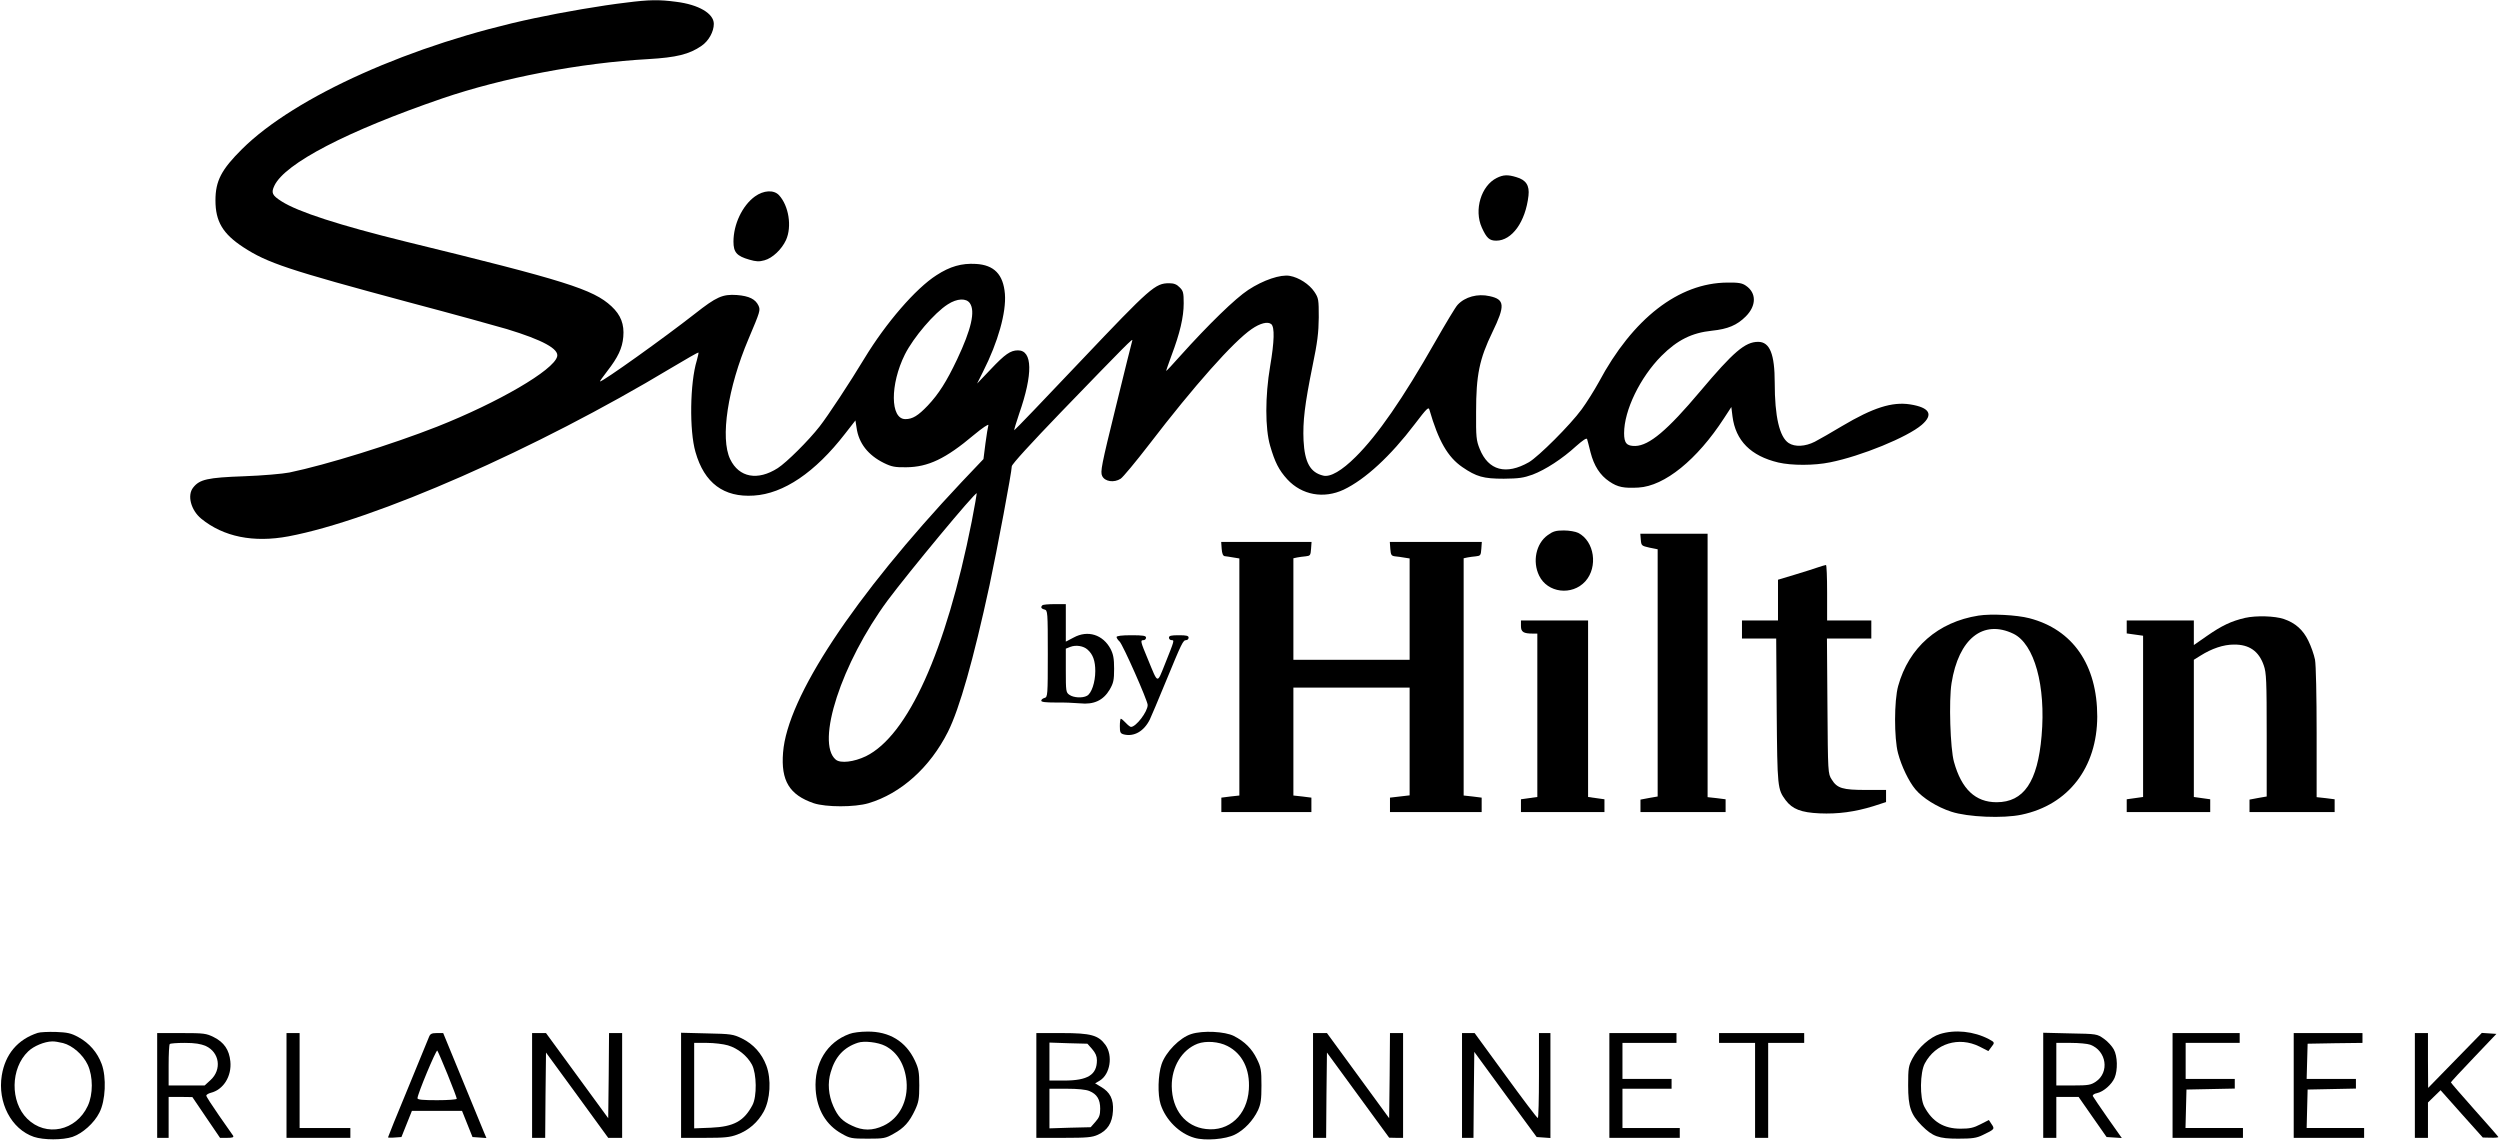
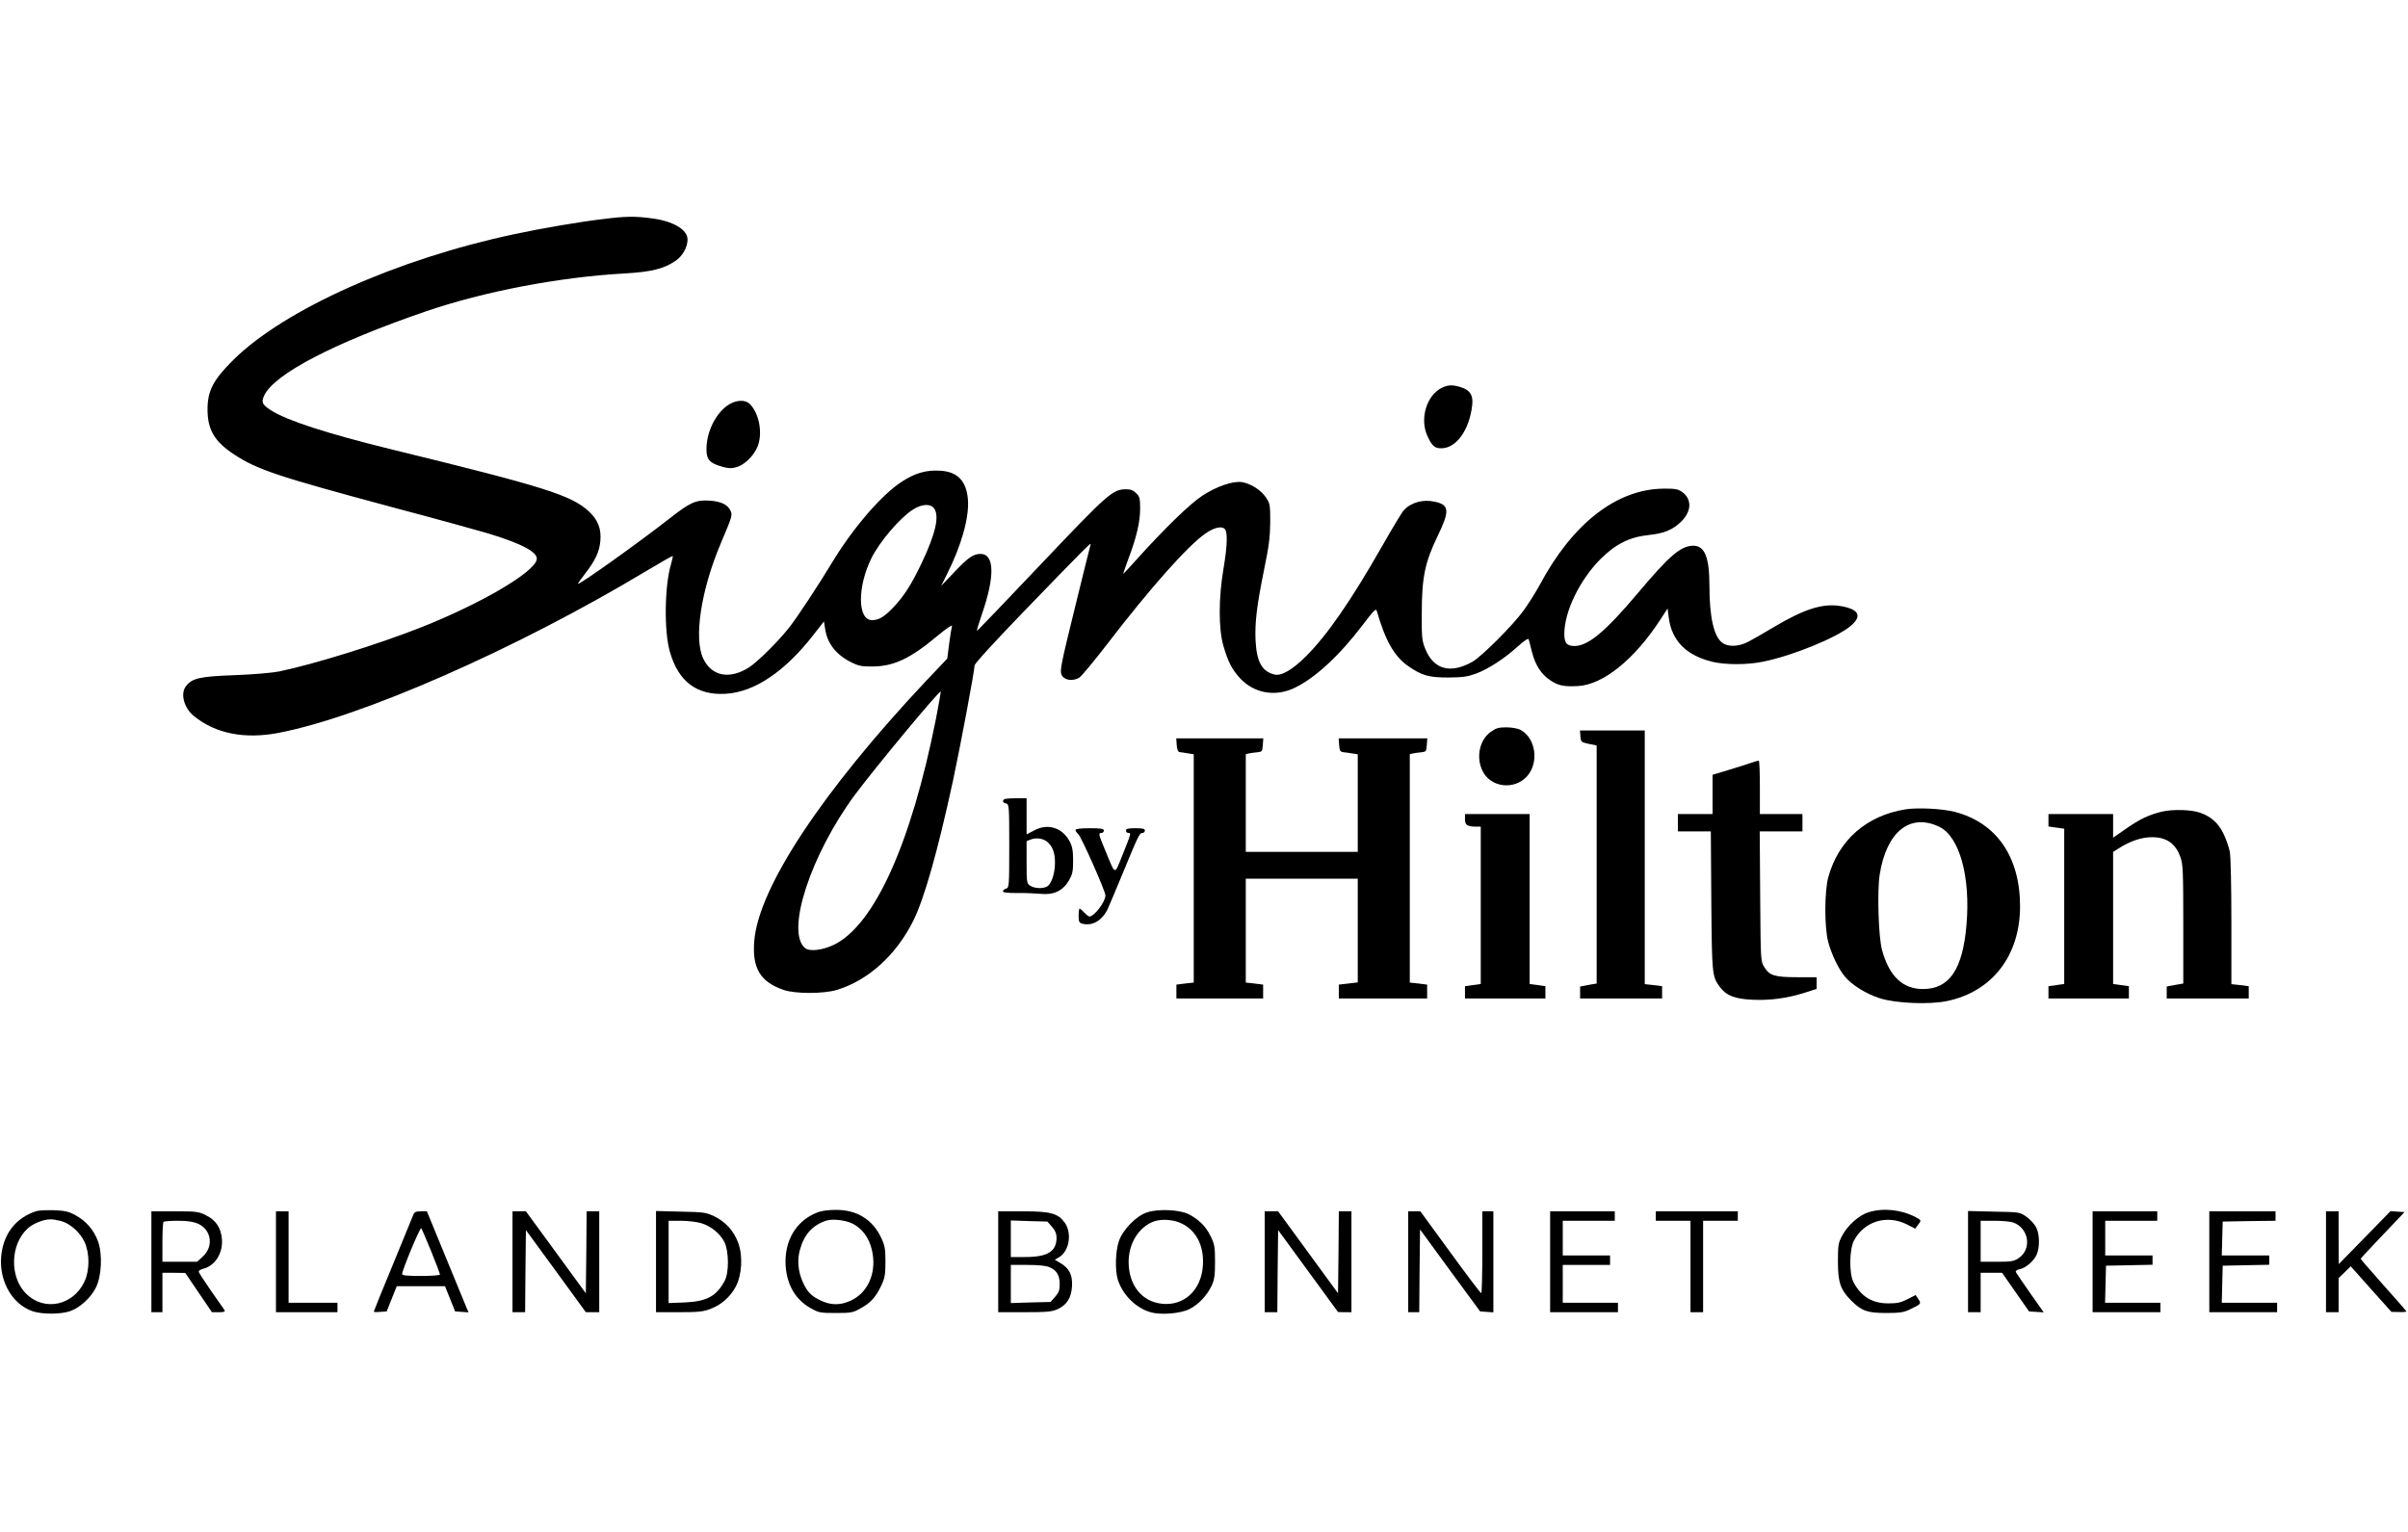
- <svg xmlns="http://www.w3.org/2000/svg" version="1.0" width="1527pt" height="697pt" viewBox="0 0 1527 697" preserveAspectRatio="xMidYMid meet">
+ <svg xmlns="http://www.w3.org/2000/svg" version="1.0" width="220px" height="140px" viewBox="0 0 1527 697" preserveAspectRatio="xMidYMid meet">
  <g transform="translate(0,697) scale(0.1,-0.1)" fill="#000000" stroke="none">
    <path d="M3824 6954 c-146 -17 -386 -58 -559 -95 -747 -158 -1462 -478 -1786 -799 -127 -126 -163 -195 -163 -314 0 -129 45 -204 170 -286 147 -96 273 -138 1010 -336 276 -73 546 -148 600 -164 220 -67 320 -122 307 -168 -21 -83 -359 -280 -733 -428 -277 -109 -676 -233 -902 -280 -40 -8 -165 -19 -278 -23 -222 -8 -271 -19 -310 -69 -38 -47 -14 -138 49 -190 136 -111 319 -148 533 -108 526 99 1516 534 2337 1028 90 54 166 97 167 95 2 -2 -3 -23 -10 -49 -42 -137 -46 -429 -8 -559 54 -190 173 -278 356 -266 182 11 375 142 557 377 l64 82 7 -45 c13 -94 70 -167 167 -215 47 -23 68 -27 136 -26 134 1 241 52 413 197 53 44 92 70 89 60 -3 -10 -11 -60 -18 -112 l-12 -95 -133 -140 c-660 -702 -1065 -1315 -1091 -1652 -14 -173 39 -259 187 -310 75 -25 251 -25 335 0 198 59 376 219 485 436 71 142 156 442 254 895 47 220 136 694 136 727 0 12 119 142 301 331 403 417 441 455 435 437 -3 -8 -48 -191 -101 -407 -88 -357 -95 -395 -83 -420 16 -35 73 -43 113 -17 14 9 92 103 173 208 276 360 516 630 627 706 52 36 99 48 120 30 21 -18 19 -105 -7 -257 -31 -183 -31 -380 0 -486 29 -100 53 -148 105 -205 89 -96 222 -120 344 -63 132 63 286 205 434 400 74 97 85 108 90 88 55 -190 112 -289 201 -350 86 -59 129 -71 253 -71 93 1 120 5 176 25 79 30 182 97 266 174 41 36 64 52 67 43 2 -7 12 -43 21 -81 21 -82 58 -140 115 -178 51 -35 89 -42 178 -37 159 9 358 170 522 423 l45 69 7 -57 c19 -149 112 -242 280 -282 82 -19 219 -19 316 1 190 38 473 154 560 229 73 63 49 106 -71 125 -110 17 -226 -20 -415 -132 -64 -39 -139 -81 -167 -96 -59 -30 -122 -33 -160 -8 -56 37 -85 162 -85 368 0 175 -30 250 -101 250 -80 0 -151 -61 -354 -302 -201 -239 -311 -331 -396 -334 -53 -1 -69 17 -69 78 0 140 98 341 228 472 97 97 185 141 308 154 98 10 154 34 207 87 66 66 66 144 1 188 -23 16 -45 20 -114 19 -296 -2 -577 -219 -785 -609 -27 -49 -74 -124 -104 -165 -71 -97 -263 -288 -322 -323 -140 -80 -248 -51 -301 81 -21 52 -23 73 -22 227 0 224 20 322 100 487 78 161 76 199 -17 219 -73 17 -151 -4 -196 -53 -12 -12 -73 -114 -137 -226 -198 -348 -351 -569 -485 -702 -85 -85 -156 -126 -199 -115 -79 19 -113 80 -120 215 -5 116 7 218 55 455 30 144 37 203 38 296 0 109 -1 118 -27 157 -31 46 -94 87 -150 97 -56 10 -161 -25 -254 -86 -79 -52 -240 -208 -417 -405 -45 -51 -83 -91 -84 -90 -1 1 14 44 33 96 51 135 74 233 74 317 0 65 -3 77 -25 98 -17 18 -35 25 -63 25 -86 0 -113 -24 -541 -475 -222 -235 -405 -425 -406 -423 -2 2 12 47 30 101 85 243 82 387 -7 387 -46 0 -79 -23 -167 -116 l-83 -87 37 74 c91 180 142 361 133 474 -10 119 -66 177 -178 183 -86 5 -157 -15 -240 -69 -127 -81 -309 -292 -440 -508 -88 -146 -223 -351 -274 -416 -67 -86 -201 -219 -255 -254 -123 -79 -237 -58 -291 54 -62 128 -15 436 112 735 72 170 73 175 61 203 -19 40 -57 59 -132 65 -88 6 -125 -11 -256 -114 -189 -148 -561 -414 -580 -414 -3 0 17 28 44 63 66 85 92 140 98 209 7 77 -15 134 -72 187 -112 104 -282 157 -1256 395 -406 100 -659 182 -759 246 -58 37 -65 52 -44 96 65 136 443 333 1026 533 369 126 844 217 1258 240 171 10 250 29 325 81 44 30 75 87 75 134 0 64 -93 118 -230 135 -105 14 -165 13 -306 -5z m2100 -1836 c34 -49 9 -159 -78 -343 -65 -137 -113 -212 -179 -282 -59 -62 -93 -83 -137 -83 -93 0 -94 212 -3 395 53 105 180 254 262 306 57 37 113 39 135 7z m11 -1335 c-157 -791 -390 -1306 -646 -1432 -73 -35 -155 -45 -184 -21 -124 103 35 591 317 973 130 174 535 663 544 654 1 -1 -13 -80 -31 -174z" />
    <path d="M9142 5883 c-95 -47 -140 -195 -91 -303 29 -64 46 -80 88 -80 96 0 179 115 197 275 7 62 -15 96 -74 113 -52 16 -80 15 -120 -5z" />
    <path d="M4611 5770 c-77 -56 -131 -170 -131 -276 0 -65 20 -88 97 -110 41 -12 60 -13 92 -4 49 13 106 67 132 124 37 82 17 209 -43 274 -32 34 -94 30 -147 -8z" />
    <path d="M9453 3701 c-71 -51 -94 -161 -52 -247 51 -106 201 -124 282 -35 79 88 56 245 -43 296 -16 8 -55 15 -88 15 -49 0 -66 -5 -99 -29z" />
    <path d="M10022 3673 c3 -36 5 -37 53 -48 l50 -10 0 -755 0 -755 -52 -9 -53 -10 0 -38 0 -38 260 0 260 0 0 39 0 39 -55 7 -55 6 0 805 0 804 -206 0 -205 0 3 -37z" />
    <path d="M7462 3618 c2 -29 8 -43 18 -45 8 -1 32 -4 53 -8 l37 -6 0 -724 0 -724 -55 -6 -55 -7 0 -44 0 -44 275 0 275 0 0 44 0 44 -55 7 -55 6 0 330 0 329 355 0 355 0 0 -329 0 -329 -60 -7 -60 -7 0 -44 0 -44 280 0 280 0 0 44 0 44 -55 7 -55 6 0 725 0 724 23 5 c12 2 36 6 52 7 28 3 30 6 33 46 l3 42 -281 0 -281 0 3 -42 c3 -37 6 -43 28 -46 14 -1 40 -5 58 -8 l32 -5 0 -309 0 -310 -355 0 -355 0 0 310 0 310 23 5 c12 2 36 6 52 7 28 3 30 6 33 46 l3 42 -276 0 -276 0 3 -42z" />
    <path d="M11105 3505 c-22 -8 -86 -28 -142 -45 l-103 -31 0 -124 0 -125 -110 0 -110 0 0 -55 0 -55 104 0 105 0 3 -442 c4 -471 5 -478 55 -546 41 -54 94 -75 207 -80 112 -5 216 9 329 44 l77 25 0 37 0 37 -122 0 c-143 0 -177 10 -210 64 -23 36 -23 40 -26 449 l-3 412 135 0 136 0 0 55 0 55 -135 0 -135 0 0 170 c0 94 -3 170 -7 169 -5 0 -26 -7 -48 -14z" />
    <path d="M6367 3273 c-12 -11 -8 -21 13 -26 19 -5 20 -14 20 -270 0 -256 -1 -265 -20 -270 -11 -3 -20 -10 -20 -17 0 -8 27 -11 88 -11 48 1 115 -2 149 -5 84 -9 142 18 181 84 23 40 27 58 27 127 0 63 -5 89 -22 122 -47 87 -139 116 -225 69 l-48 -25 0 114 0 115 -68 0 c-38 0 -72 -3 -75 -7z m276 -271 c33 -29 47 -69 47 -131 0 -68 -23 -137 -51 -151 -27 -15 -82 -12 -107 6 -21 14 -22 22 -22 149 l0 133 28 11 c34 13 80 6 105 -17z" />
    <path d="M12085 3210 c-248 -39 -426 -195 -491 -430 -25 -90 -25 -319 -1 -410 21 -80 66 -173 106 -221 44 -53 133 -109 220 -137 100 -33 317 -42 429 -18 286 60 461 288 462 599 0 316 -149 532 -415 601 -77 20 -233 28 -310 16z m213 -111 c128 -62 199 -318 172 -624 -24 -281 -109 -405 -275 -405 -129 0 -214 80 -260 246 -23 80 -32 377 -15 481 43 272 193 391 378 302z" />
    <path d="M13713 3196 c-85 -20 -142 -47 -234 -111 l-79 -55 0 75 0 75 -205 0 -205 0 0 -40 0 -39 50 -7 50 -7 0 -492 0 -493 -50 -7 -50 -7 0 -39 0 -39 255 0 255 0 0 39 0 39 -50 7 -50 7 0 419 0 419 40 25 c70 44 141 68 205 68 93 1 152 -40 182 -127 16 -45 18 -92 18 -426 l0 -375 -52 -9 -53 -10 0 -38 0 -38 260 0 260 0 0 39 0 39 -55 7 -55 6 0 393 c0 221 -4 417 -10 447 -6 30 -24 82 -41 116 -32 66 -79 108 -149 132 -56 19 -169 22 -237 7z" />
    <path d="M9290 3146 c0 -36 15 -46 73 -46 l27 0 0 -499 0 -499 -50 -7 -50 -7 0 -39 0 -39 255 0 255 0 0 39 0 39 -50 7 -50 7 0 539 0 539 -205 0 -205 0 0 -34z" />
    <path d="M6820 3079 c0 -6 8 -18 18 -27 20 -18 172 -362 172 -388 0 -41 -71 -134 -102 -134 -5 0 -19 11 -32 25 -13 14 -26 25 -30 25 -3 0 -6 -20 -6 -45 0 -39 3 -45 25 -51 62 -15 122 19 158 91 8 17 52 120 97 230 99 240 106 255 125 255 8 0 15 7 15 15 0 12 -13 15 -60 15 -47 0 -60 -3 -60 -15 0 -8 7 -15 16 -15 18 0 18 0 -40 -145 -50 -124 -41 -126 -105 29 -46 110 -47 116 -26 116 8 0 15 7 15 15 0 12 -17 15 -90 15 -58 0 -90 -4 -90 -11z" />
    <path d="M230 661 c-122 -40 -198 -130 -219 -259 -27 -166 58 -329 196 -376 60 -20 176 -20 236 0 61 21 132 84 164 148 38 73 44 216 14 297 -27 72 -75 127 -142 164 -46 25 -67 29 -139 32 -47 1 -96 -1 -110 -6z m155 -62 c58 -15 122 -71 151 -133 33 -71 33 -181 0 -251 -71 -153 -255 -192 -370 -78 -105 104 -102 308 6 411 34 33 100 60 146 61 13 1 43 -4 67 -10z" />
    <path d="M5189 655 c-138 -50 -217 -180 -207 -340 8 -123 64 -217 160 -270 49 -28 60 -30 158 -30 98 0 109 2 158 30 64 35 96 71 131 145 22 47 26 69 26 150 0 82 -4 103 -27 152 -55 117 -156 179 -291 177 -40 0 -88 -6 -108 -14z m217 -73 c75 -38 121 -115 131 -216 11 -121 -44 -227 -141 -272 -66 -31 -127 -31 -191 0 -61 28 -87 56 -115 119 -30 68 -36 142 -16 208 27 94 80 152 166 180 38 13 123 3 166 -19z" />
    <path d="M7276 654 c-70 -22 -156 -110 -181 -184 -22 -65 -25 -186 -6 -245 31 -96 115 -179 207 -205 65 -19 190 -9 247 20 58 29 111 86 141 149 17 38 21 65 21 151 0 95 -3 111 -28 162 -30 62 -74 106 -140 140 -55 28 -190 35 -261 12z m221 -73 c91 -46 139 -142 131 -265 -10 -157 -121 -259 -262 -242 -125 14 -207 116 -209 261 -1 119 62 223 158 260 51 19 130 13 182 -14z" />
    <path d="M11849 654 c-59 -18 -133 -83 -167 -148 -25 -47 -27 -60 -27 -166 0 -131 16 -177 83 -245 67 -67 103 -80 222 -80 87 0 113 4 150 22 73 35 75 37 55 66 l-17 26 -51 -26 c-42 -22 -66 -27 -122 -27 -102 0 -172 42 -221 134 -29 53 -27 210 3 265 65 122 207 165 333 103 l55 -28 17 23 c23 29 23 30 -14 50 -92 48 -206 60 -299 31z" />
    <path d="M960 340 l0 -320 35 0 35 0 0 125 0 125 73 0 72 -1 84 -124 85 -125 43 0 c33 0 42 3 37 13 -4 6 -43 62 -86 123 -43 62 -78 116 -78 122 0 5 12 13 27 17 78 19 129 102 120 192 -7 71 -39 117 -101 148 -46 23 -60 25 -198 25 l-148 0 0 -320z m297 241 c84 -39 99 -144 29 -208 l-36 -33 -110 0 -110 0 0 123 c0 68 3 127 7 130 3 4 45 7 92 7 63 0 97 -6 128 -19z" />
    <path d="M1750 340 l0 -320 195 0 195 0 0 30 0 30 -155 0 -155 0 0 290 0 290 -40 0 -40 0 0 -320z" />
    <path d="M2621 638 c-5 -13 -63 -155 -130 -317 -67 -161 -121 -295 -121 -298 0 -2 18 -3 41 -1 l41 3 32 80 32 80 153 0 153 0 32 -80 32 -80 42 -3 43 -3 -14 33 c-7 18 -67 162 -132 321 l-118 287 -39 0 c-31 0 -40 -5 -47 -22z m113 -231 c31 -76 56 -143 56 -148 0 -5 -53 -9 -120 -9 -89 0 -120 3 -120 12 0 25 114 298 121 291 4 -5 32 -70 63 -146z" />
    <path d="M3250 340 l0 -320 40 0 40 0 2 261 3 260 190 -260 190 -261 43 0 42 0 0 320 0 320 -40 0 -40 0 -2 -260 -3 -260 -190 260 -190 260 -42 0 -43 0 0 -320z" />
    <path d="M4160 341 l0 -321 145 0 c120 0 153 3 198 20 70 26 126 75 162 141 40 74 47 197 16 280 -28 75 -80 132 -149 166 -54 26 -66 28 -214 31 l-158 4 0 -321z m286 244 c61 -18 118 -64 147 -118 29 -56 31 -194 3 -247 -52 -98 -114 -132 -253 -138 l-103 -4 0 261 0 261 78 0 c43 0 101 -7 128 -15z" />
    <path d="M6330 340 l0 -320 168 0 c141 0 173 3 208 19 59 27 88 72 92 146 4 71 -17 114 -74 147 l-35 21 29 17 c63 39 81 152 34 218 -43 59 -89 72 -265 72 l-157 0 0 -320z m341 222 c20 -23 29 -43 29 -68 0 -89 -56 -124 -200 -124 l-90 0 0 116 0 116 116 -4 116 -3 29 -33z m-17 -256 c46 -19 66 -51 66 -108 0 -39 -6 -54 -29 -80 l-29 -33 -126 -3 -126 -4 0 121 0 121 105 0 c68 0 118 -5 139 -14z" />
    <path d="M8020 340 l0 -320 40 0 40 0 2 261 3 260 190 -260 190 -260 43 -1 42 0 0 320 0 320 -40 0 -40 0 -2 -260 -3 -260 -190 260 -190 260 -42 0 -43 0 0 -320z" />
    <path d="M8930 340 l0 -320 35 0 35 0 2 263 3 262 190 -260 191 -260 42 -3 42 -3 0 320 0 321 -35 0 -35 0 0 -260 c0 -143 -3 -260 -7 -259 -5 0 -93 117 -197 260 l-189 259 -38 0 -39 0 0 -320z" />
    <path d="M9830 340 l0 -320 215 0 215 0 0 30 0 30 -175 0 -175 0 0 120 0 120 150 0 150 0 0 30 0 30 -150 0 -150 0 0 110 0 110 165 0 165 0 0 30 0 30 -205 0 -205 0 0 -320z" />
    <path d="M10500 630 l0 -30 110 0 110 0 0 -290 0 -290 40 0 40 0 0 290 0 290 110 0 110 0 0 30 0 30 -260 0 -260 0 0 -30z" />
    <path d="M12480 341 l0 -321 40 0 40 0 0 125 0 125 68 0 68 0 85 -122 86 -123 46 -3 47 -3 -86 122 c-47 67 -88 128 -91 134 -2 7 8 15 25 18 39 8 91 53 108 94 20 47 18 132 -5 173 -10 19 -37 49 -60 65 -43 30 -43 30 -207 33 l-164 4 0 -321z m287 248 c100 -37 119 -169 34 -226 -30 -20 -46 -23 -137 -23 l-104 0 0 130 0 130 89 0 c49 0 102 -5 118 -11z" />
    <path d="M13270 340 l0 -320 215 0 215 0 0 30 0 30 -175 0 -176 0 3 118 3 117 148 3 147 3 0 29 0 30 -150 0 -150 0 0 110 0 110 165 0 165 0 0 30 0 30 -205 0 -205 0 0 -320z" />
    <path d="M14010 340 l0 -320 215 0 215 0 0 30 0 30 -175 0 -176 0 3 118 3 117 148 3 147 3 0 29 0 30 -150 0 -151 0 3 108 3 107 168 3 167 2 0 30 0 30 -210 0 -210 0 0 -320z" />
    <path d="M14750 340 l0 -320 40 0 40 0 0 108 0 108 38 37 39 38 129 -145 129 -144 48 -1 c26 -1 47 1 47 4 0 2 -65 77 -145 166 -80 90 -145 165 -145 168 1 3 63 71 140 151 l138 145 -44 3 -45 3 -164 -168 -164 -168 -1 168 0 167 -40 0 -40 0 0 -320z" />
  </g>
</svg>
